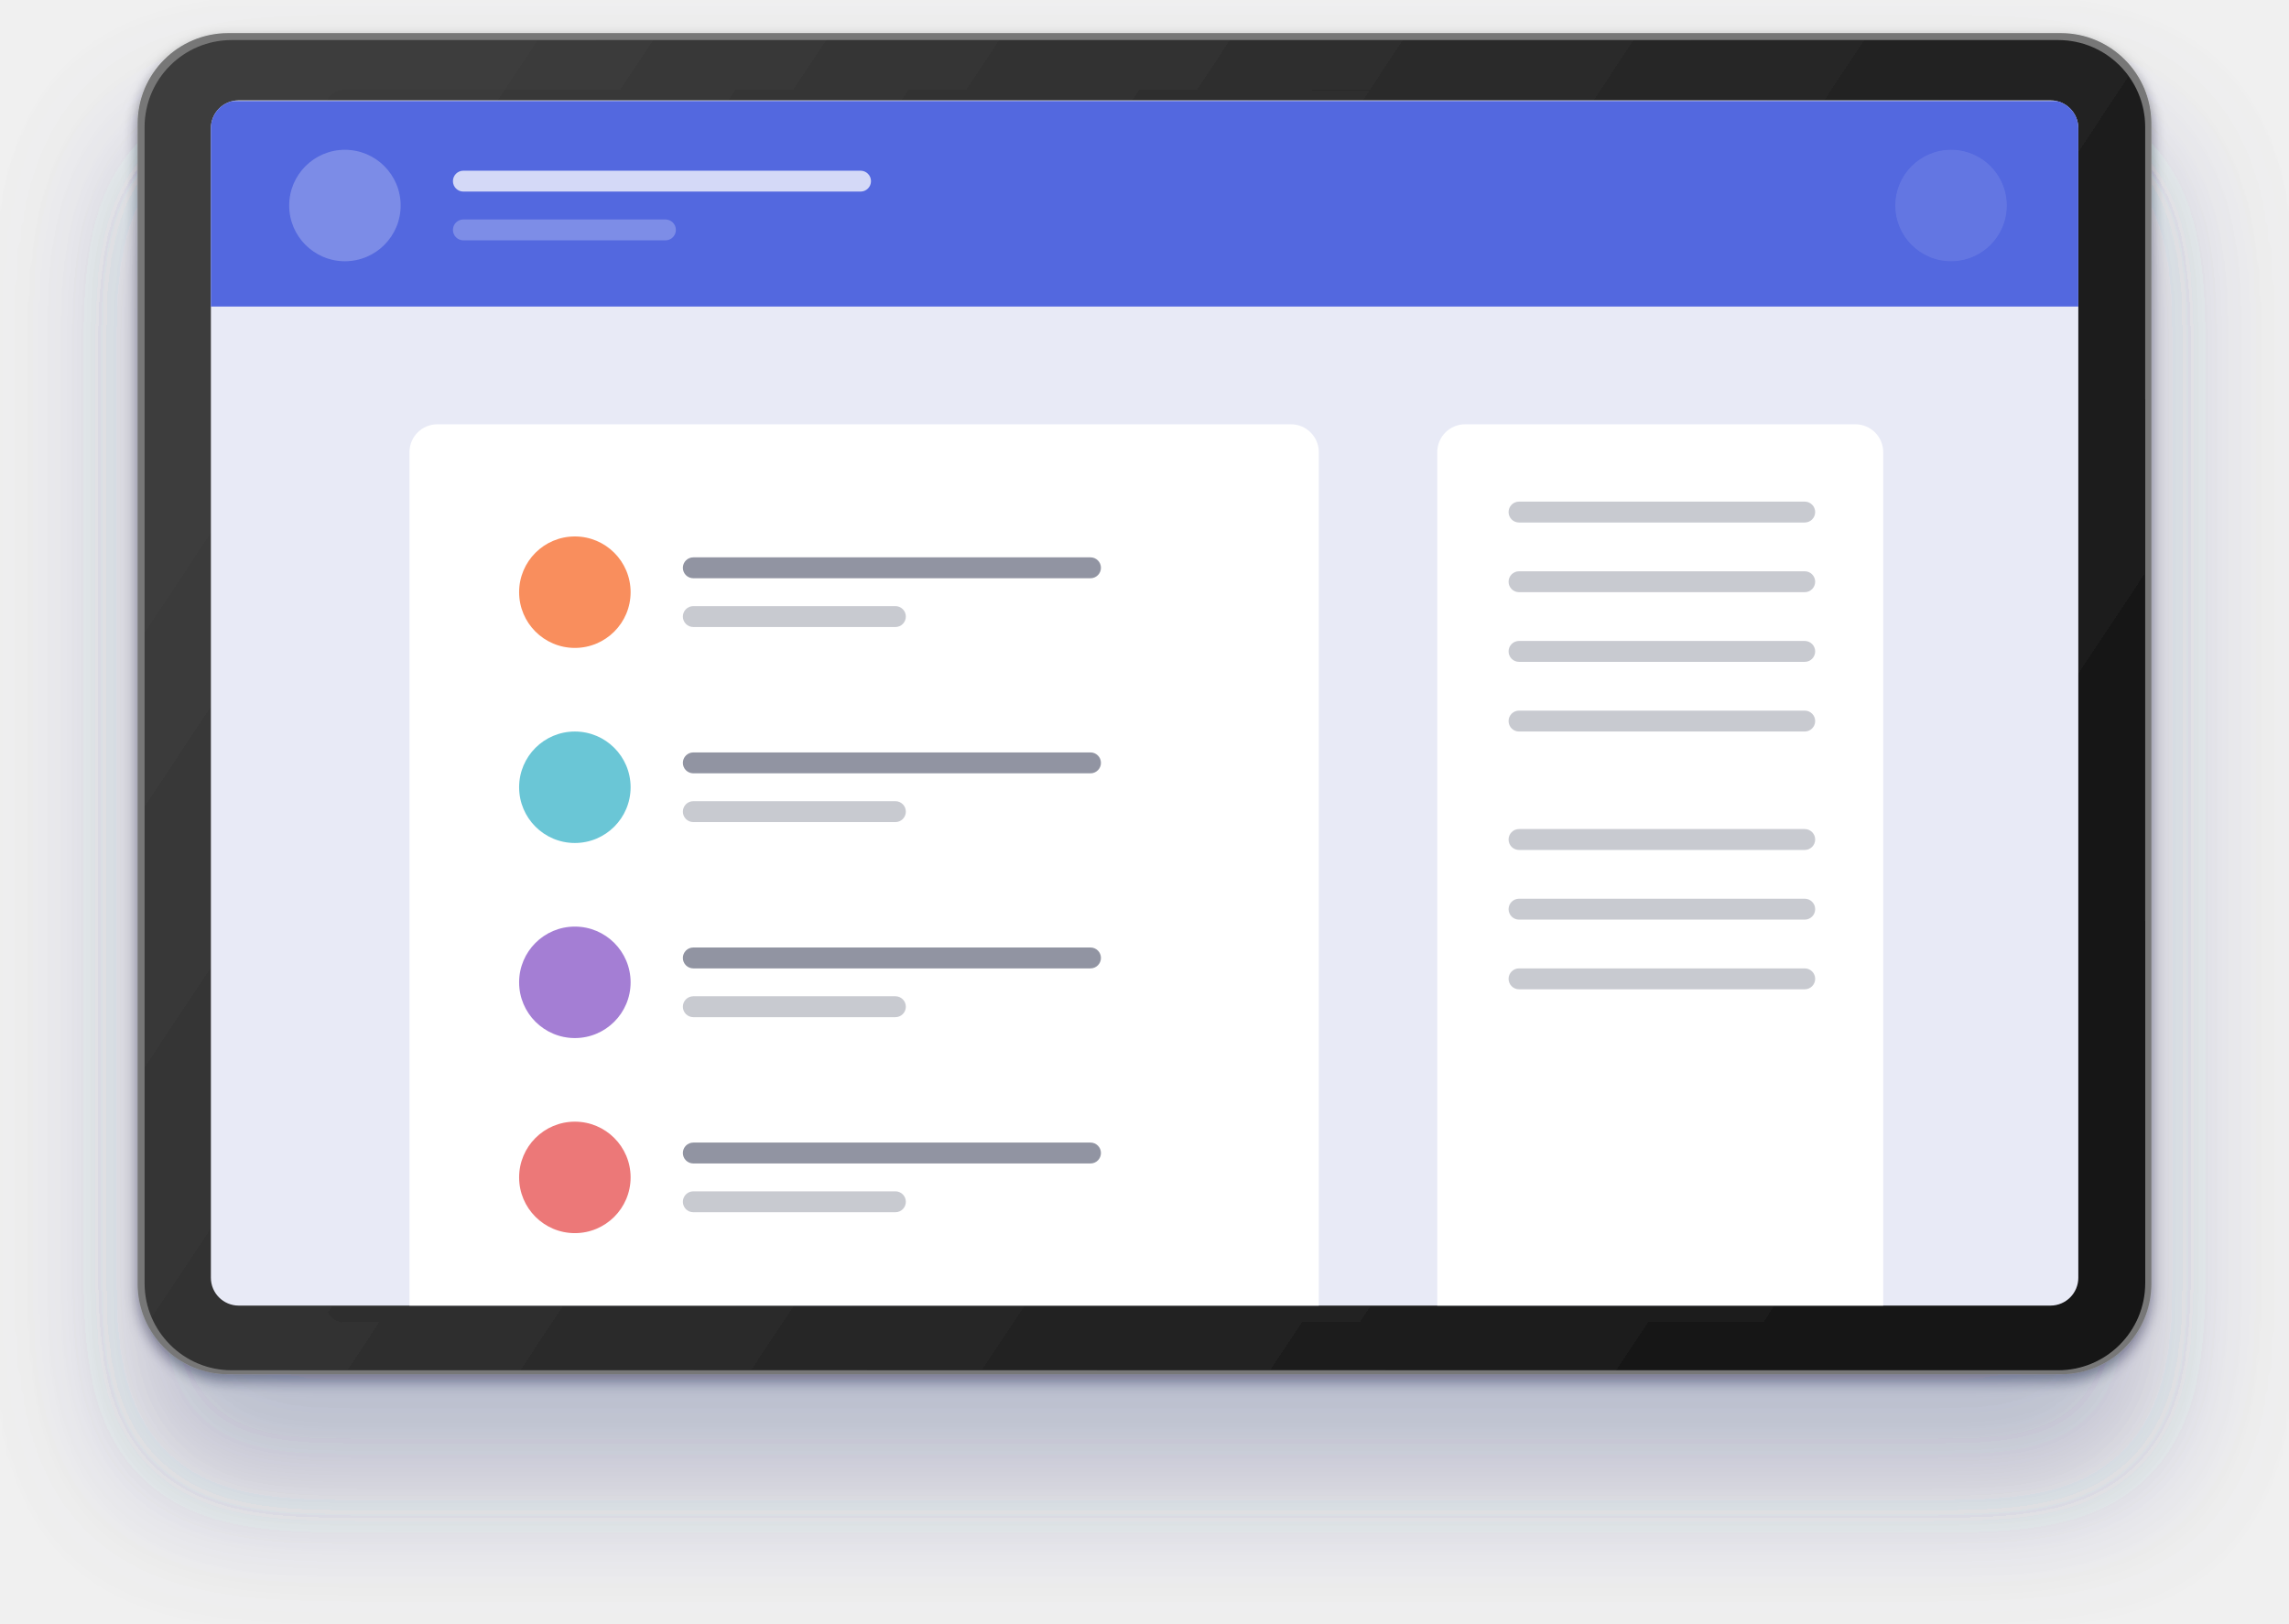
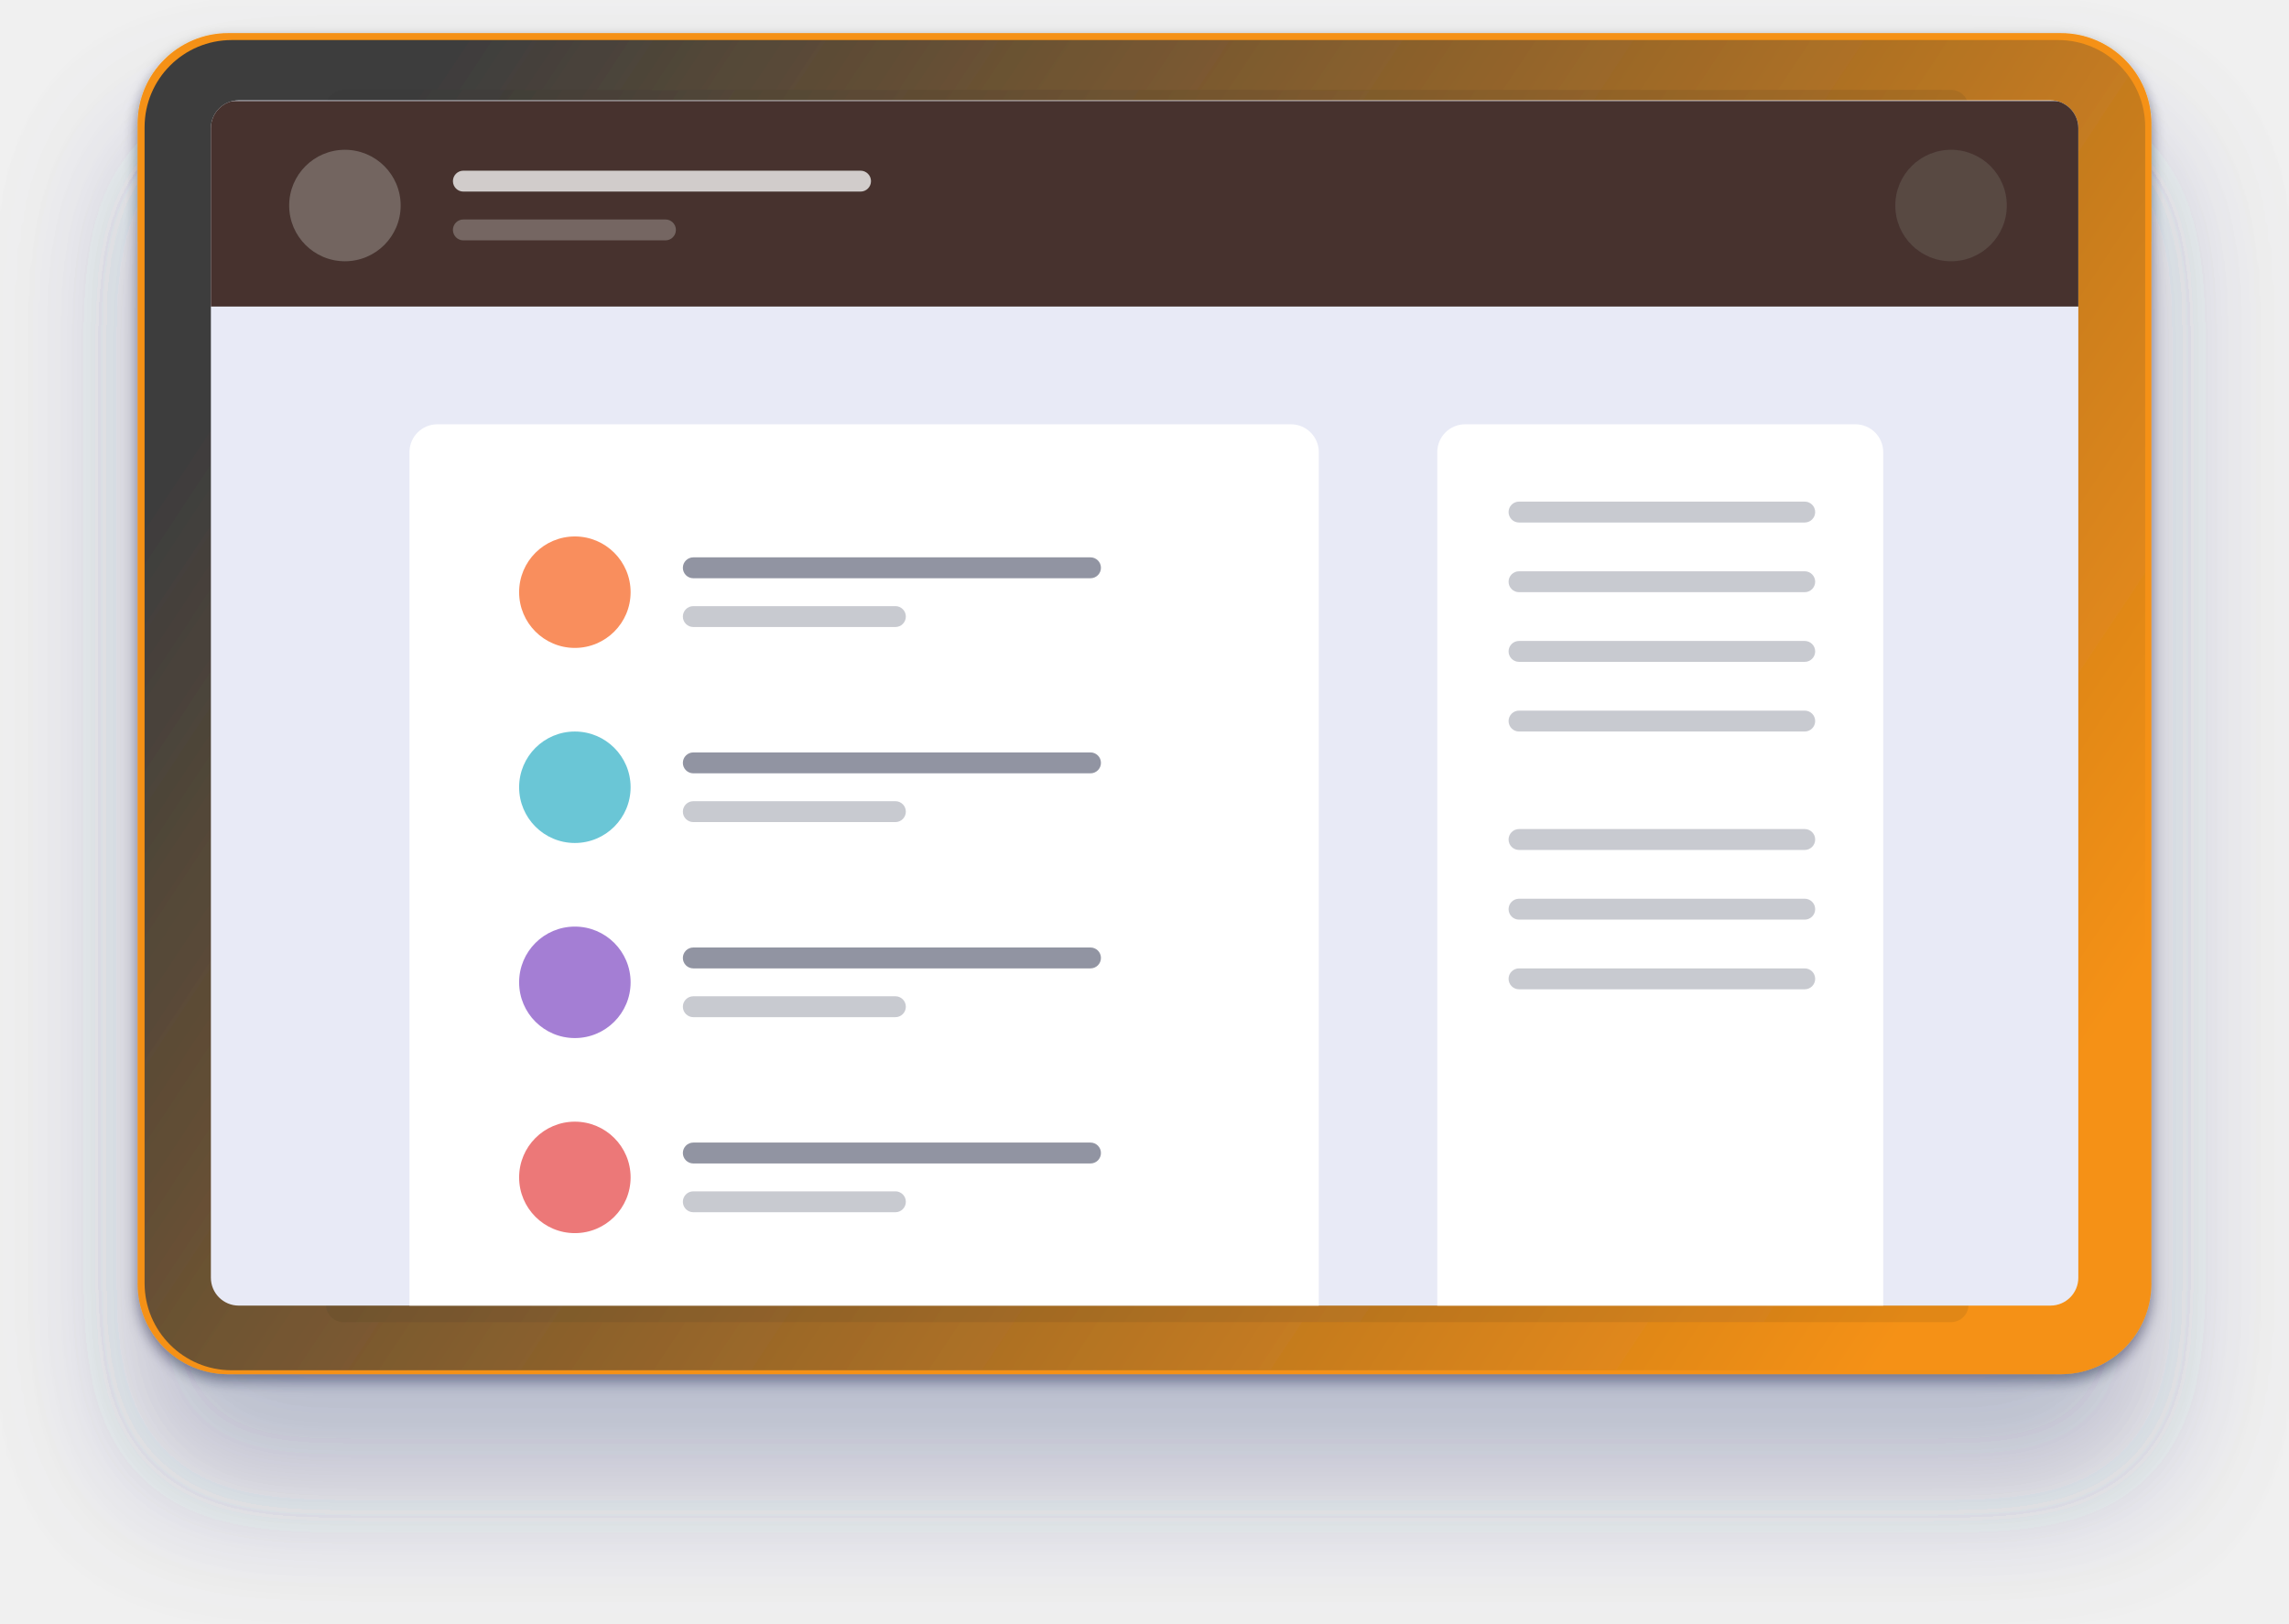
<svg xmlns="http://www.w3.org/2000/svg" xmlns:xlink="http://www.w3.org/1999/xlink" width="657" height="466">
  <defs>
    <filter id="a" width="118%" height="126.9%" x="-9%" y="-5.7%" filterUnits="objectBoundingBox">
      <feOffset dy="2" in="SourceAlpha" result="shadowOffsetOuter1" />
      <feGaussianBlur in="shadowOffsetOuter1" result="shadowBlurOuter1" stdDeviation="2" />
      <feColorMatrix in="shadowBlurOuter1" result="shadowMatrixOuter1" values="0 0 0 0 0 0 0 0 0 0 0 0 0 0 0 0 0 0 0.5 0" />
      <feMerge>
        <feMergeNode in="shadowMatrixOuter1" />
        <feMergeNode in="SourceGraphic" />
      </feMerge>
    </filter>
    <rect id="c" width="578" height="385" rx="26" />
    <filter id="b" width="126%" height="139%" x="-13%" y="-11.7%" filterUnits="objectBoundingBox">
      <feOffset dy="30" in="SourceAlpha" result="shadowOffsetOuter1" />
      <feGaussianBlur in="shadowOffsetOuter1" result="shadowBlurOuter1" stdDeviation="20" />
      <feColorMatrix in="shadowBlurOuter1" values="0 0 0 0 0.182 0 0 0 0 0.231 0 0 0 0 0.506 0 0 0 0.2 0" />
    </filter>
    <linearGradient id="d" x1="99.013%" x2="2.544%" y1="71.675%" y2="29.014%">
-       <stop offset="0%" stop-color="#151515" />
+       <stop offset="0%" stop-color="#F59115" />
      <stop offset="100%" stop-color="#3D3D3D" />
    </linearGradient>
    <rect id="e" width="536" height="346" y="3" rx="8" />
  </defs>
  <g fill="none" fill-rule="evenodd" filter="url(#a)" transform="translate(39 9)">
    <g transform="translate(.5 .5)">
      <g fill-rule="nonzero">
        <use fill="#000" filter="url(#b)" xlink:href="#c" />
-         <use fill="#777" xlink:href="#c" />
+         <use fill="#F59115" xlink:href="#c" />
      </g>
      <rect width="574.23" height="381.865" x="2" y="2" fill="url(#d)" fill-rule="nonzero" rx="25" />
      <g transform="translate(21.03 16.303)">
        <rect width="471.463" height="353.756" x="33" fill="#2A2A2A" fill-rule="nonzero" opacity=".1" rx="5" />
        <mask id="f" fill="#fff">
          <use xlink:href="#e" />
        </mask>
        <use fill="#E8EAF6" fill-rule="nonzero" xlink:href="#e" />
        <g mask="url(#f)">
-           <path fill="#5267DF" d="M-3.53 3.197h547v59h-547z" />
+           <path fill="#46332E" d="M-3.53 3.197h547v59h-547z" />
          <g transform="translate(22.47 17.197)" fill="#FFF">
            <circle cx="16" cy="16" r="16" opacity=".245" />
            <circle cx="477" cy="16" r="16" opacity=".104" />
            <g transform="translate(47 6)">
              <rect width="120" height="6" opacity=".75" rx="3" />
              <rect width="64" height="6" y="14" opacity=".25" rx="3" />
            </g>
          </g>
        </g>
        <g mask="url(#f)">
          <g transform="translate(57 96)">
            <rect width="261" height="316" fill="#FFF" rx="8" />
            <rect width="128" height="316" x="295" fill="#FFF" rx="8" />
            <rect width="120" height="6" x="78.47" y="38.197" fill="#242A45" opacity=".5" rx="3" />
          </g>
        </g>
      </g>
    </g>
    <g transform="translate(110 135)">
      <circle cx="16" cy="26" r="16" fill="#F98E5D" />
      <rect width="88" height="6" x="284" fill="#242A45" opacity=".25" rx="3" />
      <rect width="88" height="6" x="284" y="20" fill="#242A45" opacity=".25" rx="3" />
      <rect width="88" height="6" x="284" y="40" fill="#242A45" opacity=".25" rx="3" />
      <rect width="88" height="6" x="284" y="60" fill="#242A45" opacity=".25" rx="3" />
      <rect width="88" height="6" x="284" y="94" fill="#242A45" opacity=".25" rx="3" />
      <rect width="88" height="6" x="284" y="114" fill="#242A45" opacity=".25" rx="3" />
      <rect width="88" height="6" x="284" y="134" fill="#242A45" opacity=".25" rx="3" />
      <rect width="64" height="6" x="47" y="30" fill="#242A45" opacity=".25" rx="3" />
    </g>
    <g transform="translate(110 201)">
      <circle cx="16" cy="16" r="16" fill="#6AC6D6" />
      <rect width="120" height="6" x="47" y="6" fill="#242A45" opacity=".5" rx="3" />
      <rect width="64" height="6" x="47" y="20" fill="#242A45" opacity=".25" rx="3" />
    </g>
    <g transform="translate(110 257)">
      <circle cx="16" cy="16" r="16" fill="#A47ED4" />
      <rect width="120" height="6" x="47" y="6" fill="#242A45" opacity=".5" rx="3" />
      <rect width="64" height="6" x="47" y="20" fill="#242A45" opacity=".25" rx="3" />
    </g>
    <g transform="translate(110 313)">
      <circle cx="16" cy="16" r="16" fill="#EC7878" />
      <rect width="120" height="6" x="47" y="6" fill="#242A45" opacity=".5" rx="3" />
      <rect width="64" height="6" x="47" y="20" fill="#242A45" opacity=".25" rx="3" />
    </g>
  </g>
</svg>
